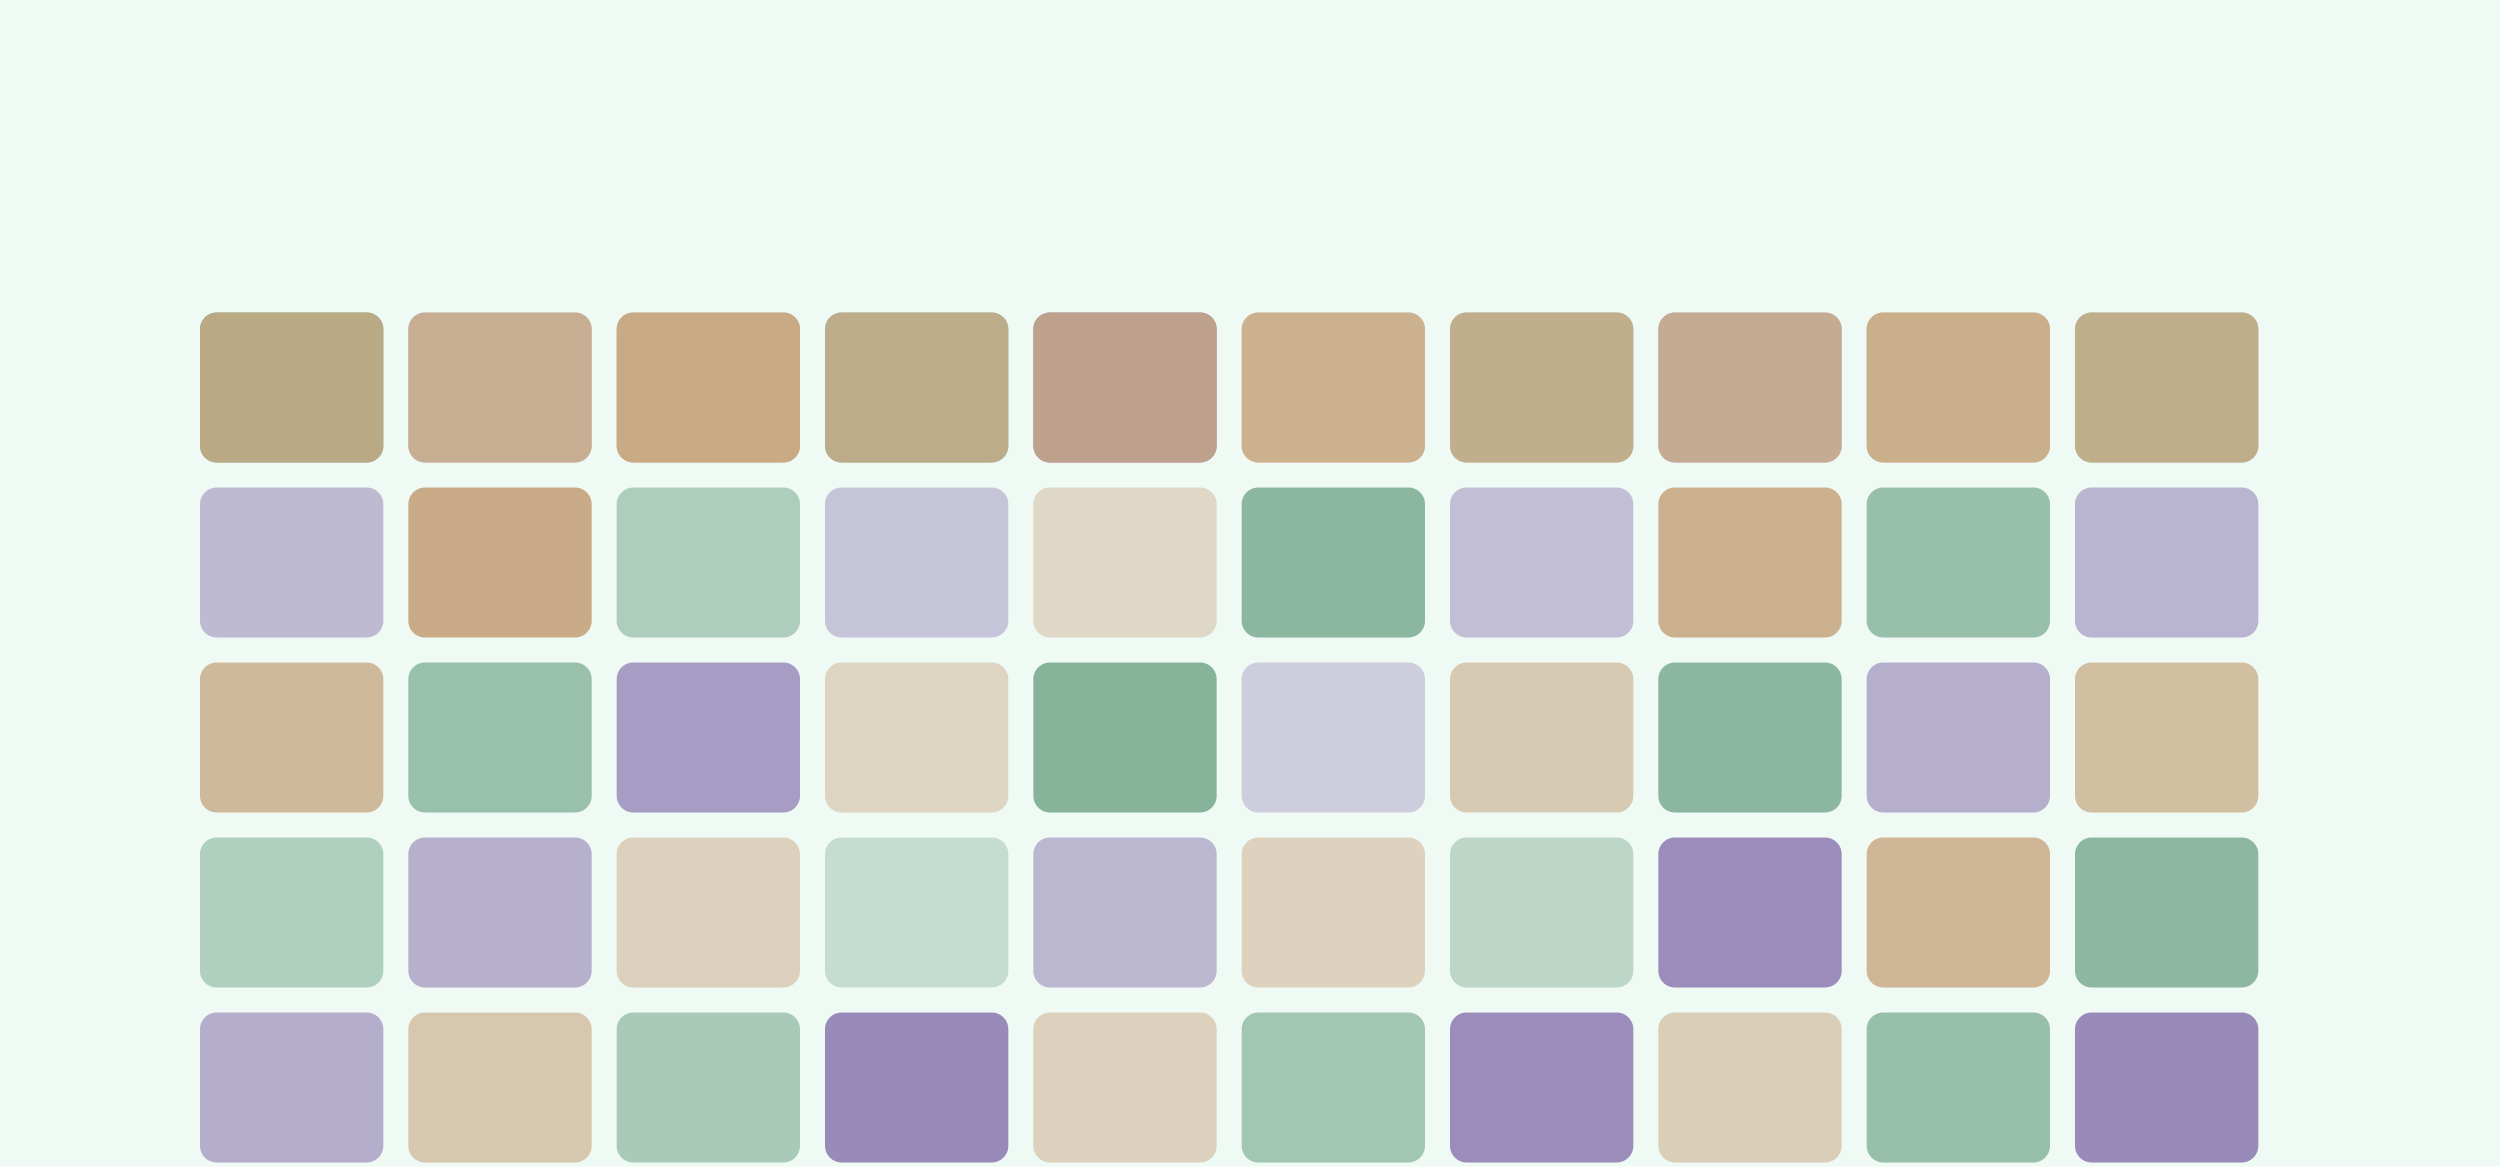
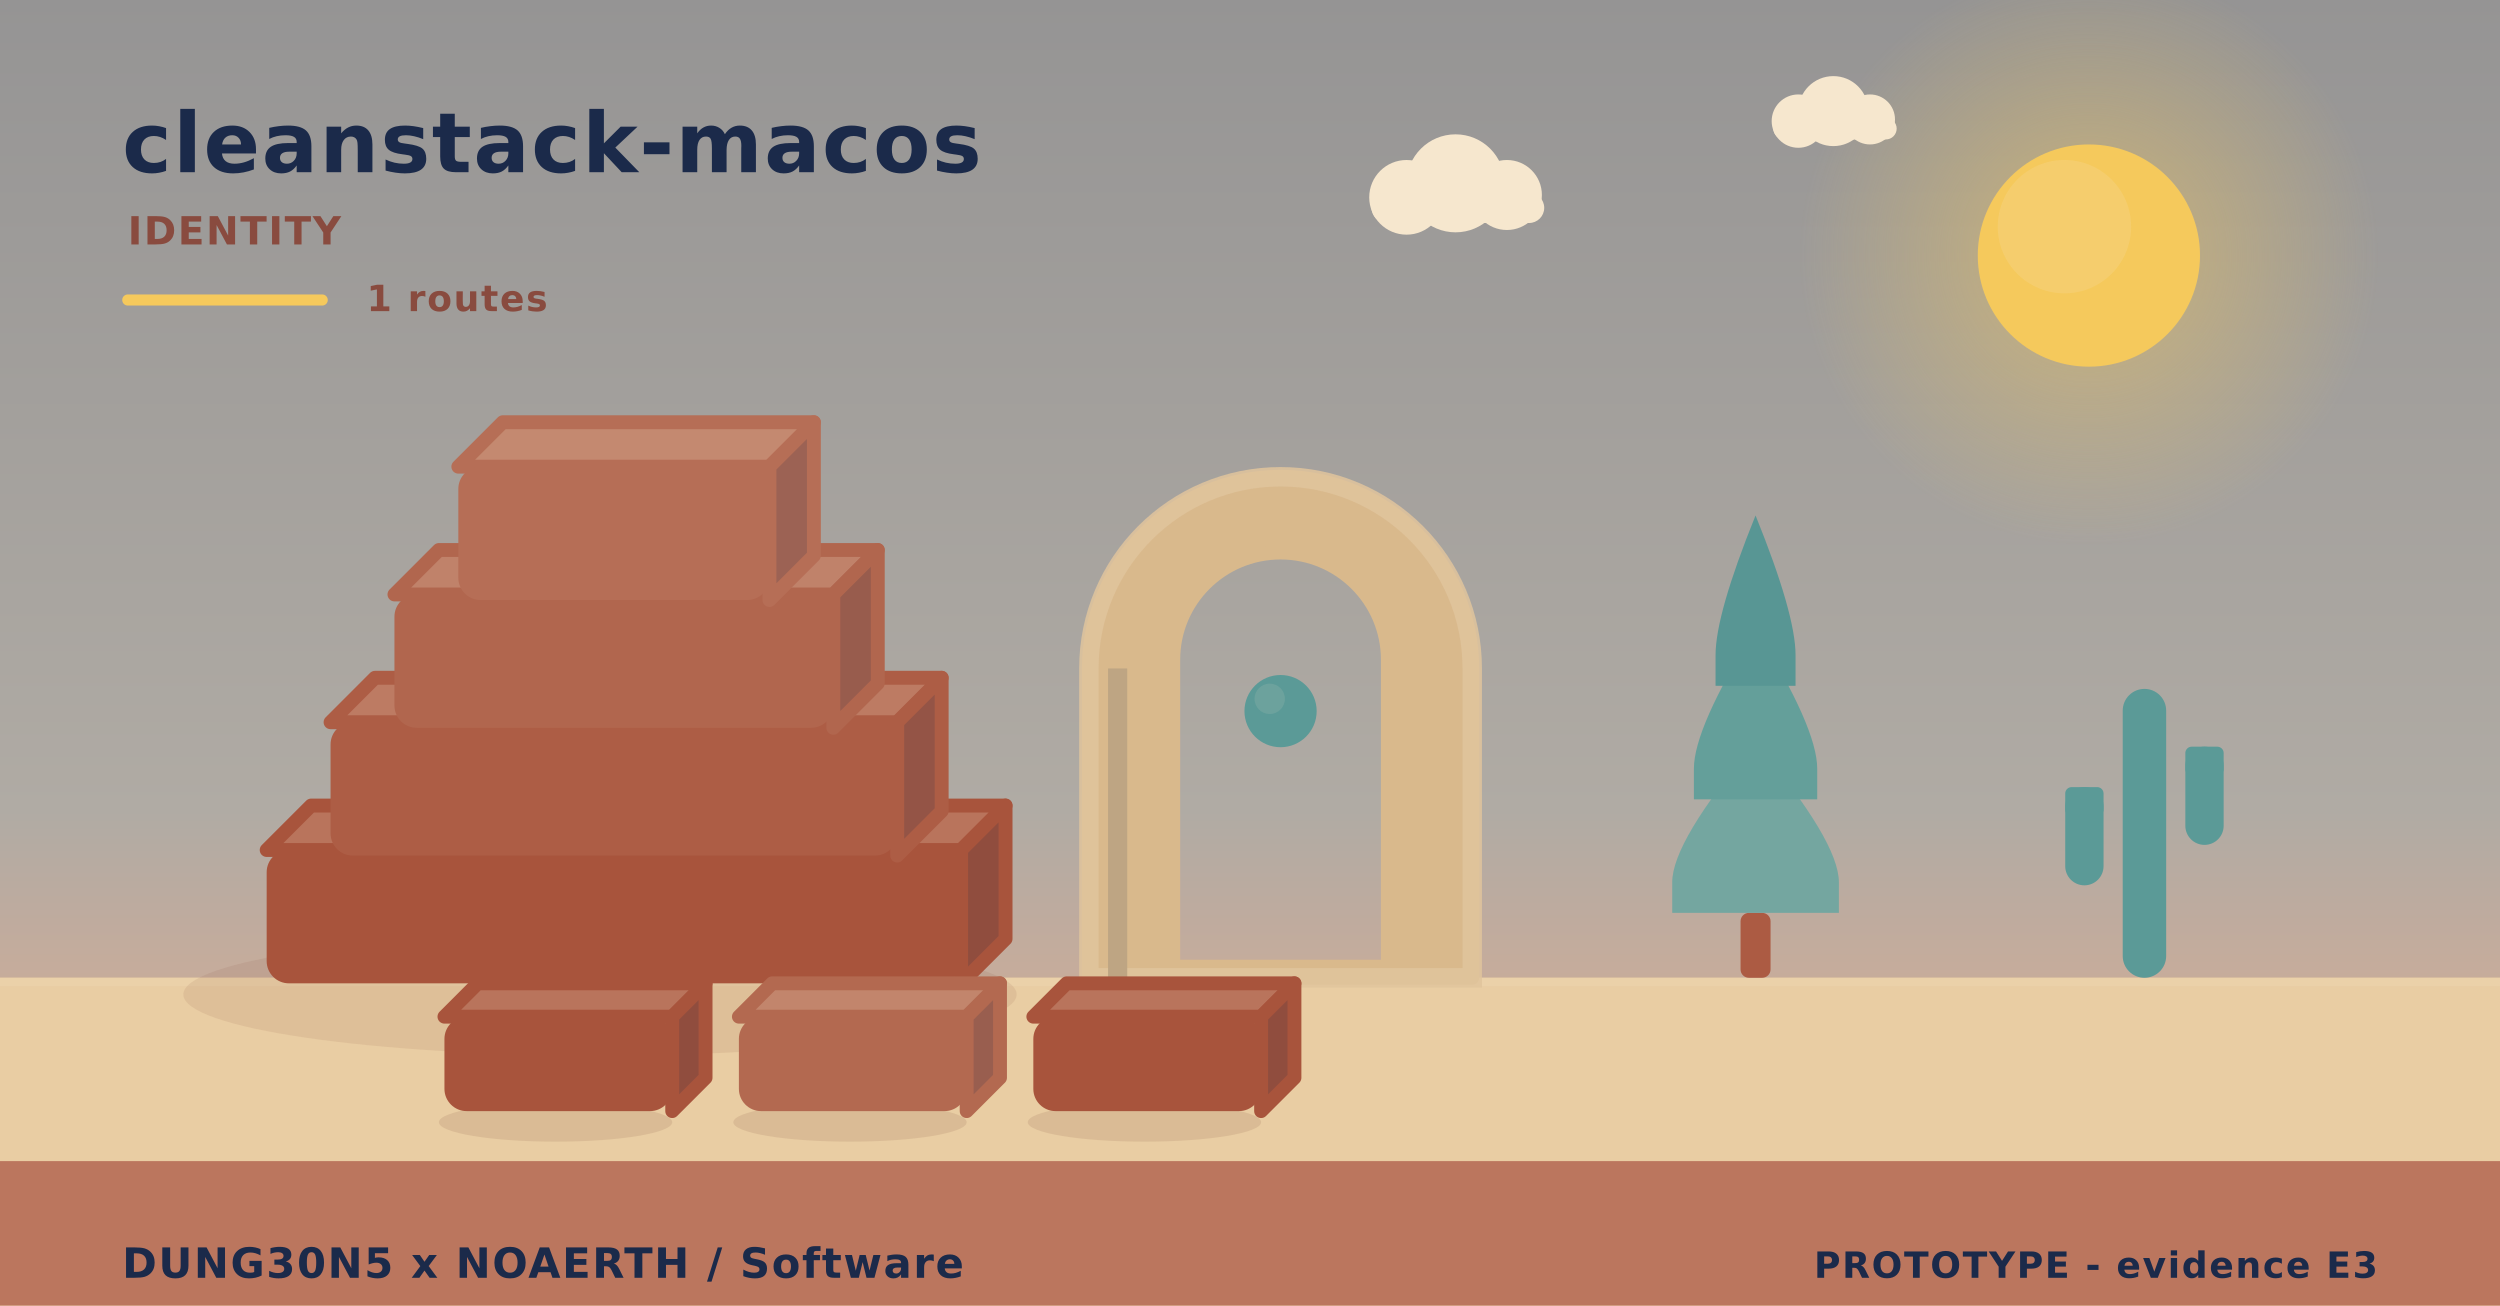
- <svg xmlns="http://www.w3.org/2000/svg" viewBox="0 0 1200 560" width="1200" height="560" role="img" aria-label="cleanstack-macos hero">
-   <rect width="1200" height="560" fill="#effaf5" />
-   <defs>
-     <linearGradient id="gh" x1="0" y1="0" x2="1" y2="1">
-       <stop offset="0%" stop-color="#74a68b" />
-       <stop offset="100%" stop-color="#907eb3" />
-     </linearGradient>
-   </defs>
-   <rect x="96.00" y="150.00" width="88.00" height="72.00" rx="8.00" fill="#74a68b" opacity="0.91" />
-   <rect x="196.00" y="150.00" width="88.00" height="72.00" rx="8.00" fill="#907eb3" opacity="0.42" />
-   <rect x="296.00" y="150.00" width="88.00" height="72.00" rx="8.00" fill="#c7a781" opacity="0.81" />
-   <rect x="396.00" y="150.00" width="88.00" height="72.00" rx="8.00" fill="#74a68b" opacity="0.71" />
-   <rect x="496.00" y="150.00" width="88.00" height="72.00" rx="8.00" fill="#907eb3" opacity="0.92" />
-   <rect x="596.00" y="150.00" width="88.00" height="72.00" rx="8.00" fill="#c7a781" opacity="0.42" />
-   <rect x="696.00" y="150.00" width="88.00" height="72.00" rx="8.00" fill="#74a68b" opacity="0.58" />
-   <rect x="796.00" y="150.00" width="88.00" height="72.00" rx="8.00" fill="#907eb3" opacity="0.52" />
-   <rect x="896.00" y="150.00" width="88.00" height="72.00" rx="8.00" fill="#c7a781" opacity="0.55" />
-   <rect x="996.00" y="150.00" width="88.00" height="72.00" rx="8.00" fill="#74a68b" opacity="0.60" />
-   <rect x="96.00" y="234.00" width="88.00" height="72.00" rx="8.00" fill="#907eb3" opacity="0.52" />
-   <rect x="196.00" y="234.00" width="88.00" height="72.00" rx="8.00" fill="#c7a781" opacity="0.94" />
-   <rect x="296.00" y="234.00" width="88.00" height="72.00" rx="8.00" fill="#74a68b" opacity="0.53" />
-   <rect x="396.00" y="234.00" width="88.00" height="72.00" rx="8.00" fill="#907eb3" opacity="0.43" />
-   <rect x="496.00" y="234.00" width="88.00" height="72.00" rx="8.00" fill="#c7a781" opacity="0.41" />
-   <rect x="596.00" y="234.00" width="88.00" height="72.00" rx="8.00" fill="#74a68b" opacity="0.81" />
-   <rect x="696.00" y="234.00" width="88.00" height="72.00" rx="8.00" fill="#907eb3" opacity="0.48" />
-   <rect x="796.00" y="234.00" width="88.00" height="72.00" rx="8.00" fill="#c7a781" opacity="0.89" />
-   <rect x="896.00" y="234.00" width="88.00" height="72.00" rx="8.00" fill="#74a68b" opacity="0.71" />
-   <rect x="996.00" y="234.00" width="88.00" height="72.00" rx="8.00" fill="#907eb3" opacity="0.57" />
-   <rect x="96.00" y="318.00" width="88.00" height="72.00" rx="8.00" fill="#c7a781" opacity="0.78" />
-   <rect x="196.00" y="318.00" width="88.00" height="72.00" rx="8.00" fill="#74a68b" opacity="0.70" />
-   <rect x="296.00" y="318.00" width="88.00" height="72.00" rx="8.00" fill="#907eb3" opacity="0.76" />
-   <rect x="396.00" y="318.00" width="88.00" height="72.00" rx="8.00" fill="#c7a781" opacity="0.44" />
-   <rect x="496.00" y="318.00" width="88.00" height="72.00" rx="8.00" fill="#74a68b" opacity="0.84" />
-   <rect x="596.00" y="318.00" width="88.00" height="72.00" rx="8.00" fill="#907eb3" opacity="0.36" />
-   <rect x="696.00" y="318.00" width="88.00" height="72.00" rx="8.00" fill="#c7a781" opacity="0.58" />
-   <rect x="796.00" y="318.00" width="88.00" height="72.00" rx="8.00" fill="#74a68b" opacity="0.81" />
-   <rect x="896.00" y="318.00" width="88.00" height="72.00" rx="8.00" fill="#907eb3" opacity="0.61" />
-   <rect x="996.00" y="318.00" width="88.00" height="72.00" rx="8.00" fill="#c7a781" opacity="0.73" />
-   <rect x="96.00" y="402.00" width="88.00" height="72.00" rx="8.00" fill="#74a68b" opacity="0.51" />
-   <rect x="196.00" y="402.00" width="88.00" height="72.00" rx="8.00" fill="#907eb3" opacity="0.60" />
-   <rect x="296.00" y="402.00" width="88.00" height="72.00" rx="8.00" fill="#c7a781" opacity="0.49" />
-   <rect x="396.00" y="402.00" width="88.00" height="72.00" rx="8.00" fill="#74a68b" opacity="0.35" />
-   <rect x="496.00" y="402.00" width="88.00" height="72.00" rx="8.00" fill="#907eb3" opacity="0.54" />
-   <rect x="596.00" y="402.00" width="88.00" height="72.00" rx="8.00" fill="#c7a781" opacity="0.48" />
-   <rect x="696.00" y="402.00" width="88.00" height="72.00" rx="8.00" fill="#74a68b" opacity="0.42" />
-   <rect x="796.00" y="402.00" width="88.00" height="72.00" rx="8.00" fill="#907eb3" opacity="0.88" />
-   <rect x="896.00" y="402.00" width="88.00" height="72.00" rx="8.00" fill="#c7a781" opacity="0.82" />
-   <rect x="996.00" y="402.00" width="88.00" height="72.00" rx="8.00" fill="#74a68b" opacity="0.79" />
-   <rect x="96.00" y="486.00" width="88.00" height="72.00" rx="8.00" fill="#907eb3" opacity="0.62" />
-   <rect x="196.00" y="486.00" width="88.00" height="72.00" rx="8.00" fill="#c7a781" opacity="0.61" />
-   <rect x="296.00" y="486.00" width="88.00" height="72.00" rx="8.00" fill="#74a68b" opacity="0.57" />
-   <rect x="396.00" y="486.00" width="88.00" height="72.00" rx="8.00" fill="#907eb3" opacity="0.90" />
-   <rect x="496.00" y="486.00" width="88.00" height="72.00" rx="8.00" fill="#c7a781" opacity="0.49" />
-   <rect x="596.00" y="486.00" width="88.00" height="72.00" rx="8.00" fill="#74a68b" opacity="0.62" />
-   <rect x="696.00" y="486.00" width="88.00" height="72.00" rx="8.00" fill="#907eb3" opacity="0.88" />
-   <rect x="796.00" y="486.00" width="88.00" height="72.00" rx="8.00" fill="#c7a781" opacity="0.53" />
-   <rect x="896.00" y="486.00" width="88.00" height="72.00" rx="8.00" fill="#74a68b" opacity="0.71" />
-   <rect x="996.00" y="486.00" width="88.00" height="72.00" rx="8.00" fill="#907eb3" opacity="0.90" />
+ <svg xmlns="http://www.w3.org/2000/svg" width="900" height="470" viewBox="0 0 900 470" role="img" aria-label="cleanstack-macos - identity">
+   <linearGradient id="skyh" x1="0" y1="0" x2="0" y2="1">
+     <stop offset="0" stop-color="#959494" />
+     <stop offset="0.62" stop-color="#b0aba4" />
+     <stop offset="1" stop-color="#f3ad8a" />
+   </linearGradient>
+   <rect width="900" height="470" fill="url(#skyh)" />
+   <radialGradient id="sunh">
+     <stop offset="0.35" stop-color="#f5c95c" stop-opacity="0.34" />
+     <stop offset="1" stop-color="#f5c95c" stop-opacity="0" />
+   </radialGradient>
+   <circle cx="752" cy="92" r="104" fill="url(#sunh)" />
+   <circle cx="752" cy="92" r="40" fill="#f5c95c" />
+   <circle cx="743.2" cy="81.6" r="24" fill="#f5d27e" opacity="0.5" />
  <g>
-     <rect x="96.00" y="150.00" width="88.00" height="72.00" rx="8.00" fill="#c7a781" opacity="0.80" />
-     <animate attributeName="opacity" values="0.25;1.0;0.25" dur="8.467s" begin="5.08s" repeatCount="indefinite" />
+     <circle cx="524" cy="66" r="17.64" fill="#f6e7ce" />
+     <circle cx="506.36" cy="71.04" r="13.44" fill="#f6e7ce" />
+     <circle cx="542.48" cy="70.2" r="12.6" fill="#f6e7ce" />
+     <rect x="493.76" y="69.36" width="62.16" height="10.92" rx="5.46" fill="#f6e7ce" />
+     <animateTransform attributeName="transform" type="translate" values="0 0;24 0;0 0" dur="36s" begin="0s" repeatCount="indefinite" />
  </g>
  <g>
-     <rect x="196.00" y="150.00" width="88.00" height="72.00" rx="8.00" fill="#c7a781" opacity="0.80" />
-     <animate attributeName="opacity" values="0.25;1.0;0.25" dur="8.467s" begin="5.4s" repeatCount="indefinite" />
+     <circle cx="660" cy="40" r="12.6" fill="#f6e7ce" />
+     <circle cx="647.4" cy="43.6" r="9.6" fill="#f6e7ce" />
+     <circle cx="673.2" cy="43" r="9" fill="#f6e7ce" />
+     <rect x="638.4" y="42.4" width="44.4" height="7.8" rx="3.9" fill="#f6e7ce" />
+     <animateTransform attributeName="transform" type="translate" values="0 0;-18 0;0 0" dur="46s" begin="3s" repeatCount="indefinite" />
+   </g>
+   <rect x="0" y="352" width="900" height="118" fill="#e9cda3" />
+   <rect x="0" y="352" width="900" height="3" fill="#ebd1a9" />
+   <text x="44" y="62" font-family="Verdana,DejaVu Sans,sans-serif" font-size="30" font-weight="700" letter-spacing="0.6" fill="#1b2a4a" text-anchor="start">cleanstack-macos</text>
+   <text x="46" y="88" font-family="Verdana,DejaVu Sans,sans-serif" font-size="14" font-weight="700" letter-spacing="0.6" fill="#894b3f" text-anchor="start">IDENTITY</text>
+   <rect x="44" y="106" width="74" height="4" rx="2" fill="#f5c95c" />
+   <text x="132" y="112" font-family="Verdana,DejaVu Sans,sans-serif" font-size="13" font-weight="700" letter-spacing="0.6" fill="#894b3f" text-anchor="start">1 routes</text>
+   <ellipse cx="216" cy="358" rx="150" ry="22" fill="rgba(138,90,68,0.11)" />
+   <g>
+     <path d="M96,306 L346,306 L362,290 L112,290 Z" fill="#b9745c" stroke="#a8543c" stroke-width="5" stroke-linejoin="round" />
+     <path d="M346,306 L362,290 L362,338 L346,354 Z" fill="#904d3e" stroke="#a8543c" stroke-width="5" stroke-linejoin="round" />
+     <rect x="96" y="306" width="250" height="48" rx="8" fill="#a8543c" />
+     <animateTransform attributeName="transform" type="translate" values="0 10;0 0" dur="0.9s" begin="0s" fill="freeze" />
  </g>
  <g>
-     <rect x="296.00" y="150.00" width="88.00" height="72.00" rx="8.00" fill="#c7a781" opacity="0.80" />
-     <animate attributeName="opacity" values="0.25;1.0;0.25" dur="8.467s" begin="5.72s" repeatCount="indefinite" />
+     <path d="M119,260 L323,260 L339,244 L135,244 Z" fill="#bd7b63" stroke="#ad5d45" stroke-width="5" stroke-linejoin="round" />
+     <path d="M323,260 L339,244 L339,292 L323,308 Z" fill="#945446" stroke="#ad5d45" stroke-width="5" stroke-linejoin="round" />
+     <rect x="119" y="260" width="204" height="48" rx="8" fill="#ad5d45" />
+     <animateTransform attributeName="transform" type="translate" values="0 10;0 0" dur="0.9s" begin="0.28s" fill="freeze" />
  </g>
  <g>
-     <rect x="396.00" y="150.00" width="88.00" height="72.00" rx="8.00" fill="#c7a781" opacity="0.80" />
-     <animate attributeName="opacity" values="0.25;1.0;0.25" dur="8.467s" begin="6.04s" repeatCount="indefinite" />
+     <path d="M142,214 L300,214 L316,198 L158,198 Z" fill="#c0826a" stroke="#b1664e" stroke-width="5" stroke-linejoin="round" />
+     <path d="M300,214 L316,198 L316,246 L300,262 Z" fill="#985c4d" stroke="#b1664e" stroke-width="5" stroke-linejoin="round" />
+     <rect x="142" y="214" width="158" height="48" rx="8" fill="#b1664e" />
+     <animateTransform attributeName="transform" type="translate" values="0 10;0 0" dur="0.9s" begin="0.56s" fill="freeze" />
  </g>
  <g>
-     <rect x="496.00" y="150.00" width="88.00" height="72.00" rx="8.00" fill="#c7a781" opacity="0.80" />
-     <animate attributeName="opacity" values="0.25;1.0;0.25" dur="8.467s" begin="6.36s" repeatCount="indefinite" />
+     <path d="M165,168 L277,168 L293,152 L181,152 Z" fill="#c48970" stroke="#b66e56" stroke-width="5" stroke-linejoin="round" />
+     <path d="M277,168 L293,152 L293,200 L277,216 Z" fill="#9c6254" stroke="#b66e56" stroke-width="5" stroke-linejoin="round" />
+     <rect x="165" y="168" width="112" height="48" rx="8" fill="#b66e56" />
+     <animateTransform attributeName="transform" type="translate" values="0 10;0 0" dur="0.9s" begin="0.84s" fill="freeze" />
  </g>
+   <path d="M392,352 L392,240.64 A69,69 0 0 1 530,240.64 L530,352 Z M422.36,348 L422.36,237.55 A38.64,38.64 0 0 1 499.64,237.55 L499.64,348 Z" fill="#d9b98c" fill-rule="evenodd" stroke="#d9b98c" stroke-width="5" stroke-linejoin="round" />
+   <path d="M392,352 L392,240.64 A69,69 0 0 1 530,240.64 L530,352 Z" fill="none" stroke="#e0c49c" stroke-width="7" stroke-linecap="round" opacity="0.85" />
+   <rect x="398.9" y="240.64" width="6.9" height="111.36" fill="#bea583" />
  <g>
-     <rect x="596.00" y="150.00" width="88.00" height="72.00" rx="8.00" fill="#c7a781" opacity="0.80" />
-     <animate attributeName="opacity" values="0.25;1.0;0.25" dur="8.467s" begin="6.68s" repeatCount="indefinite" />
+     <circle cx="461" cy="256" r="13" fill="#5b9a97" />
+     <circle cx="457.1" cy="251.58" r="5.46" fill="#7aa9a2" opacity="0.55" />
+     <animate attributeName="opacity" values="0.78;1;0.78" dur="5.2s" begin="0s" repeatCount="indefinite" />
  </g>
+   <rect x="626.6" y="328.64" width="10.8" height="23.36" rx="3" fill="#ac5b43" />
+   <path d="M632,267.32 Q602,302.89 602,317.6 Q602,328.64 602,328.64 L662,328.64 Q662,328.64 662,317.6 Q662,302.89 632,267.32 Z" fill="#74a6a0" />
+   <path d="M632,226.44 Q609.8,262.01 609.8,276.72 Q609.8,287.76 609.8,287.76 L654.2,287.76 Q654.2,287.76 654.2,276.72 Q654.2,262.01 632,226.44 Z" fill="#649f9a" />
+   <path d="M632,185.56 Q617.6,221.13 617.6,235.84 Q617.6,246.88 617.6,246.88 L646.4,246.88 Q646.4,246.88 646.4,235.84 Q646.4,221.13 632,185.56 Z" fill="#589694" />
+   <rect x="764.18" y="248" width="15.64" height="104" rx="7.82" fill="#5b9a97" />
+   <rect x="743.48" y="283.36" width="13.8" height="35.36" rx="6.9" fill="#5b9a97" />
+   <rect x="743.48" y="283.36" width="13.8" height="10.4" rx="2.3" fill="#5b9a97" />
+   <rect x="786.72" y="268.8" width="13.8" height="35.36" rx="6.9" fill="#5b9a97" />
+   <rect x="786.72" y="268.8" width="13.8" height="10.4" rx="2.3" fill="#5b9a97" />
+   <ellipse cx="200" cy="404" rx="42" ry="7" fill="rgba(138,90,68,0.15)" />
  <g>
-     <rect x="696.00" y="150.00" width="88.00" height="72.00" rx="8.00" fill="#c7a781" opacity="0.80" />
-     <animate attributeName="opacity" values="0.25;1.0;0.25" dur="8.467s" begin="7.0s" repeatCount="indefinite" />
+     <path d="M160,366 L242,366 L254,354 L172,354 Z" fill="#b9745c" stroke="#a8543c" stroke-width="5" stroke-linejoin="round" />
+     <path d="M242,366 L254,354 L254,388 L242,400 Z" fill="#904d3e" stroke="#a8543c" stroke-width="5" stroke-linejoin="round" />
+     <rect x="160" y="366" width="82" height="34" rx="8" fill="#a8543c" />
+     <animateTransform attributeName="transform" type="translate" values="0 10;0 0" dur="0.7s" begin="0.8s" fill="freeze" />
  </g>
+   <ellipse cx="306" cy="404" rx="42" ry="7" fill="rgba(138,90,68,0.15)" />
  <g>
-     <rect x="796.00" y="150.00" width="88.00" height="72.00" rx="8.00" fill="#c7a781" opacity="0.80" />
-     <animate attributeName="opacity" values="0.25;1.0;0.25" dur="8.467s" begin="7.32s" repeatCount="indefinite" />
+     <path d="M266,366 L348,366 L360,354 L278,354 Z" fill="#c2856c" stroke="#b36950" stroke-width="5" stroke-linejoin="round" />
+     <path d="M348,366 L360,354 L360,388 L348,400 Z" fill="#995e4f" stroke="#b36950" stroke-width="5" stroke-linejoin="round" />
+     <rect x="266" y="366" width="82" height="34" rx="8" fill="#b36950" />
+     <animateTransform attributeName="transform" type="translate" values="0 10;0 0" dur="0.7s" begin="0.95s" fill="freeze" />
  </g>
+   <ellipse cx="412" cy="404" rx="42" ry="7" fill="rgba(138,90,68,0.15)" />
  <g>
-     <rect x="896.00" y="150.00" width="88.00" height="72.00" rx="8.00" fill="#c7a781" opacity="0.80" />
-     <animate attributeName="opacity" values="0.25;1.0;0.25" dur="8.467s" begin="7.64s" repeatCount="indefinite" />
+     <path d="M372,366 L454,366 L466,354 L384,354 Z" fill="#b9745c" stroke="#a8543c" stroke-width="5" stroke-linejoin="round" />
+     <path d="M454,366 L466,354 L466,388 L454,400 Z" fill="#904d3e" stroke="#a8543c" stroke-width="5" stroke-linejoin="round" />
+     <rect x="372" y="366" width="82" height="34" rx="8" fill="#a8543c" />
+     <animateTransform attributeName="transform" type="translate" values="0 10;0 0" dur="0.7s" begin="1.1s" fill="freeze" />
  </g>
-   <g>
-     <rect x="996.00" y="150.00" width="88.00" height="72.00" rx="8.00" fill="#c7a781" opacity="0.80" />
-     <animate attributeName="opacity" values="0.25;1.0;0.25" dur="8.467s" begin="7.96s" repeatCount="indefinite" />
-   </g>
+   <rect x="0" y="418" width="900" height="52" rx="0" fill="#b87159" opacity="0.94" />
+   <text x="44" y="460" font-family="Verdana,DejaVu Sans,sans-serif" font-size="15" font-weight="700" letter-spacing="0.6" fill="#1b2a4a" text-anchor="start">DUNG30N5 x NOAERTH  /  Software</text>
+   <text x="856" y="460" font-family="Verdana,DejaVu Sans,sans-serif" font-size="13" font-weight="700" letter-spacing="0.6" fill="#1b2a4a" text-anchor="end">PROTOTYPE  -  evidence E3</text>
</svg>
